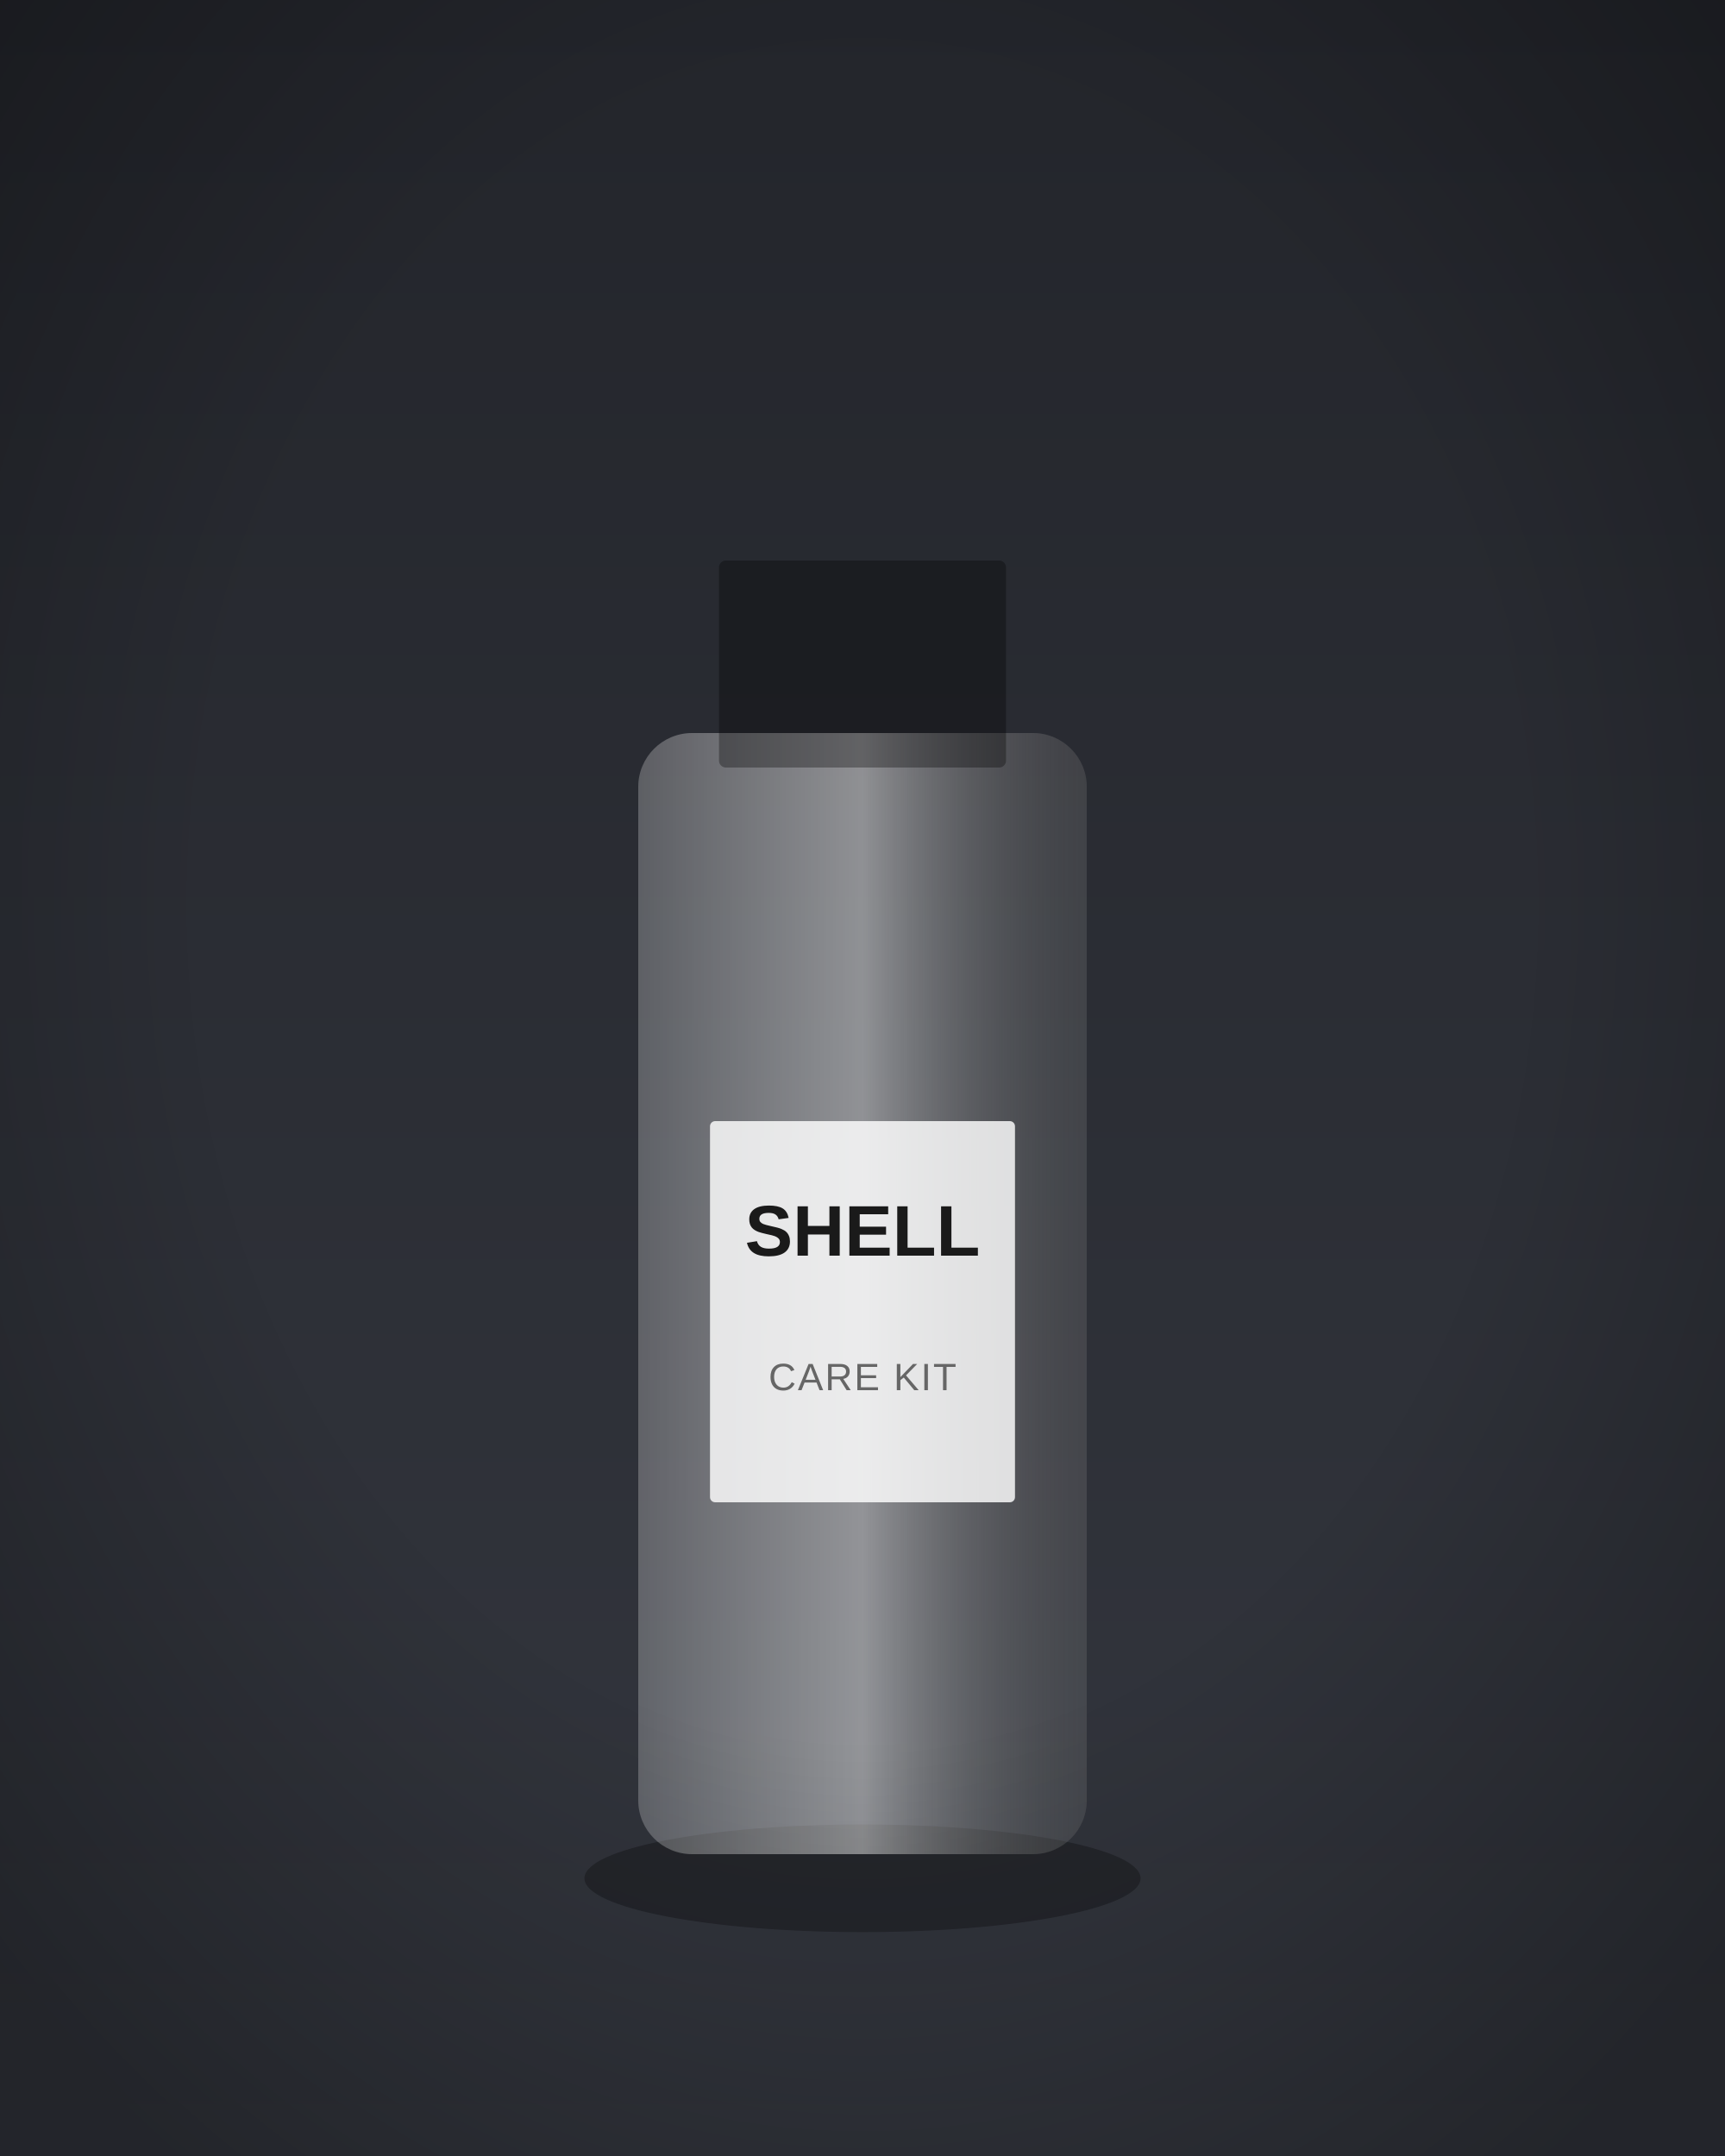
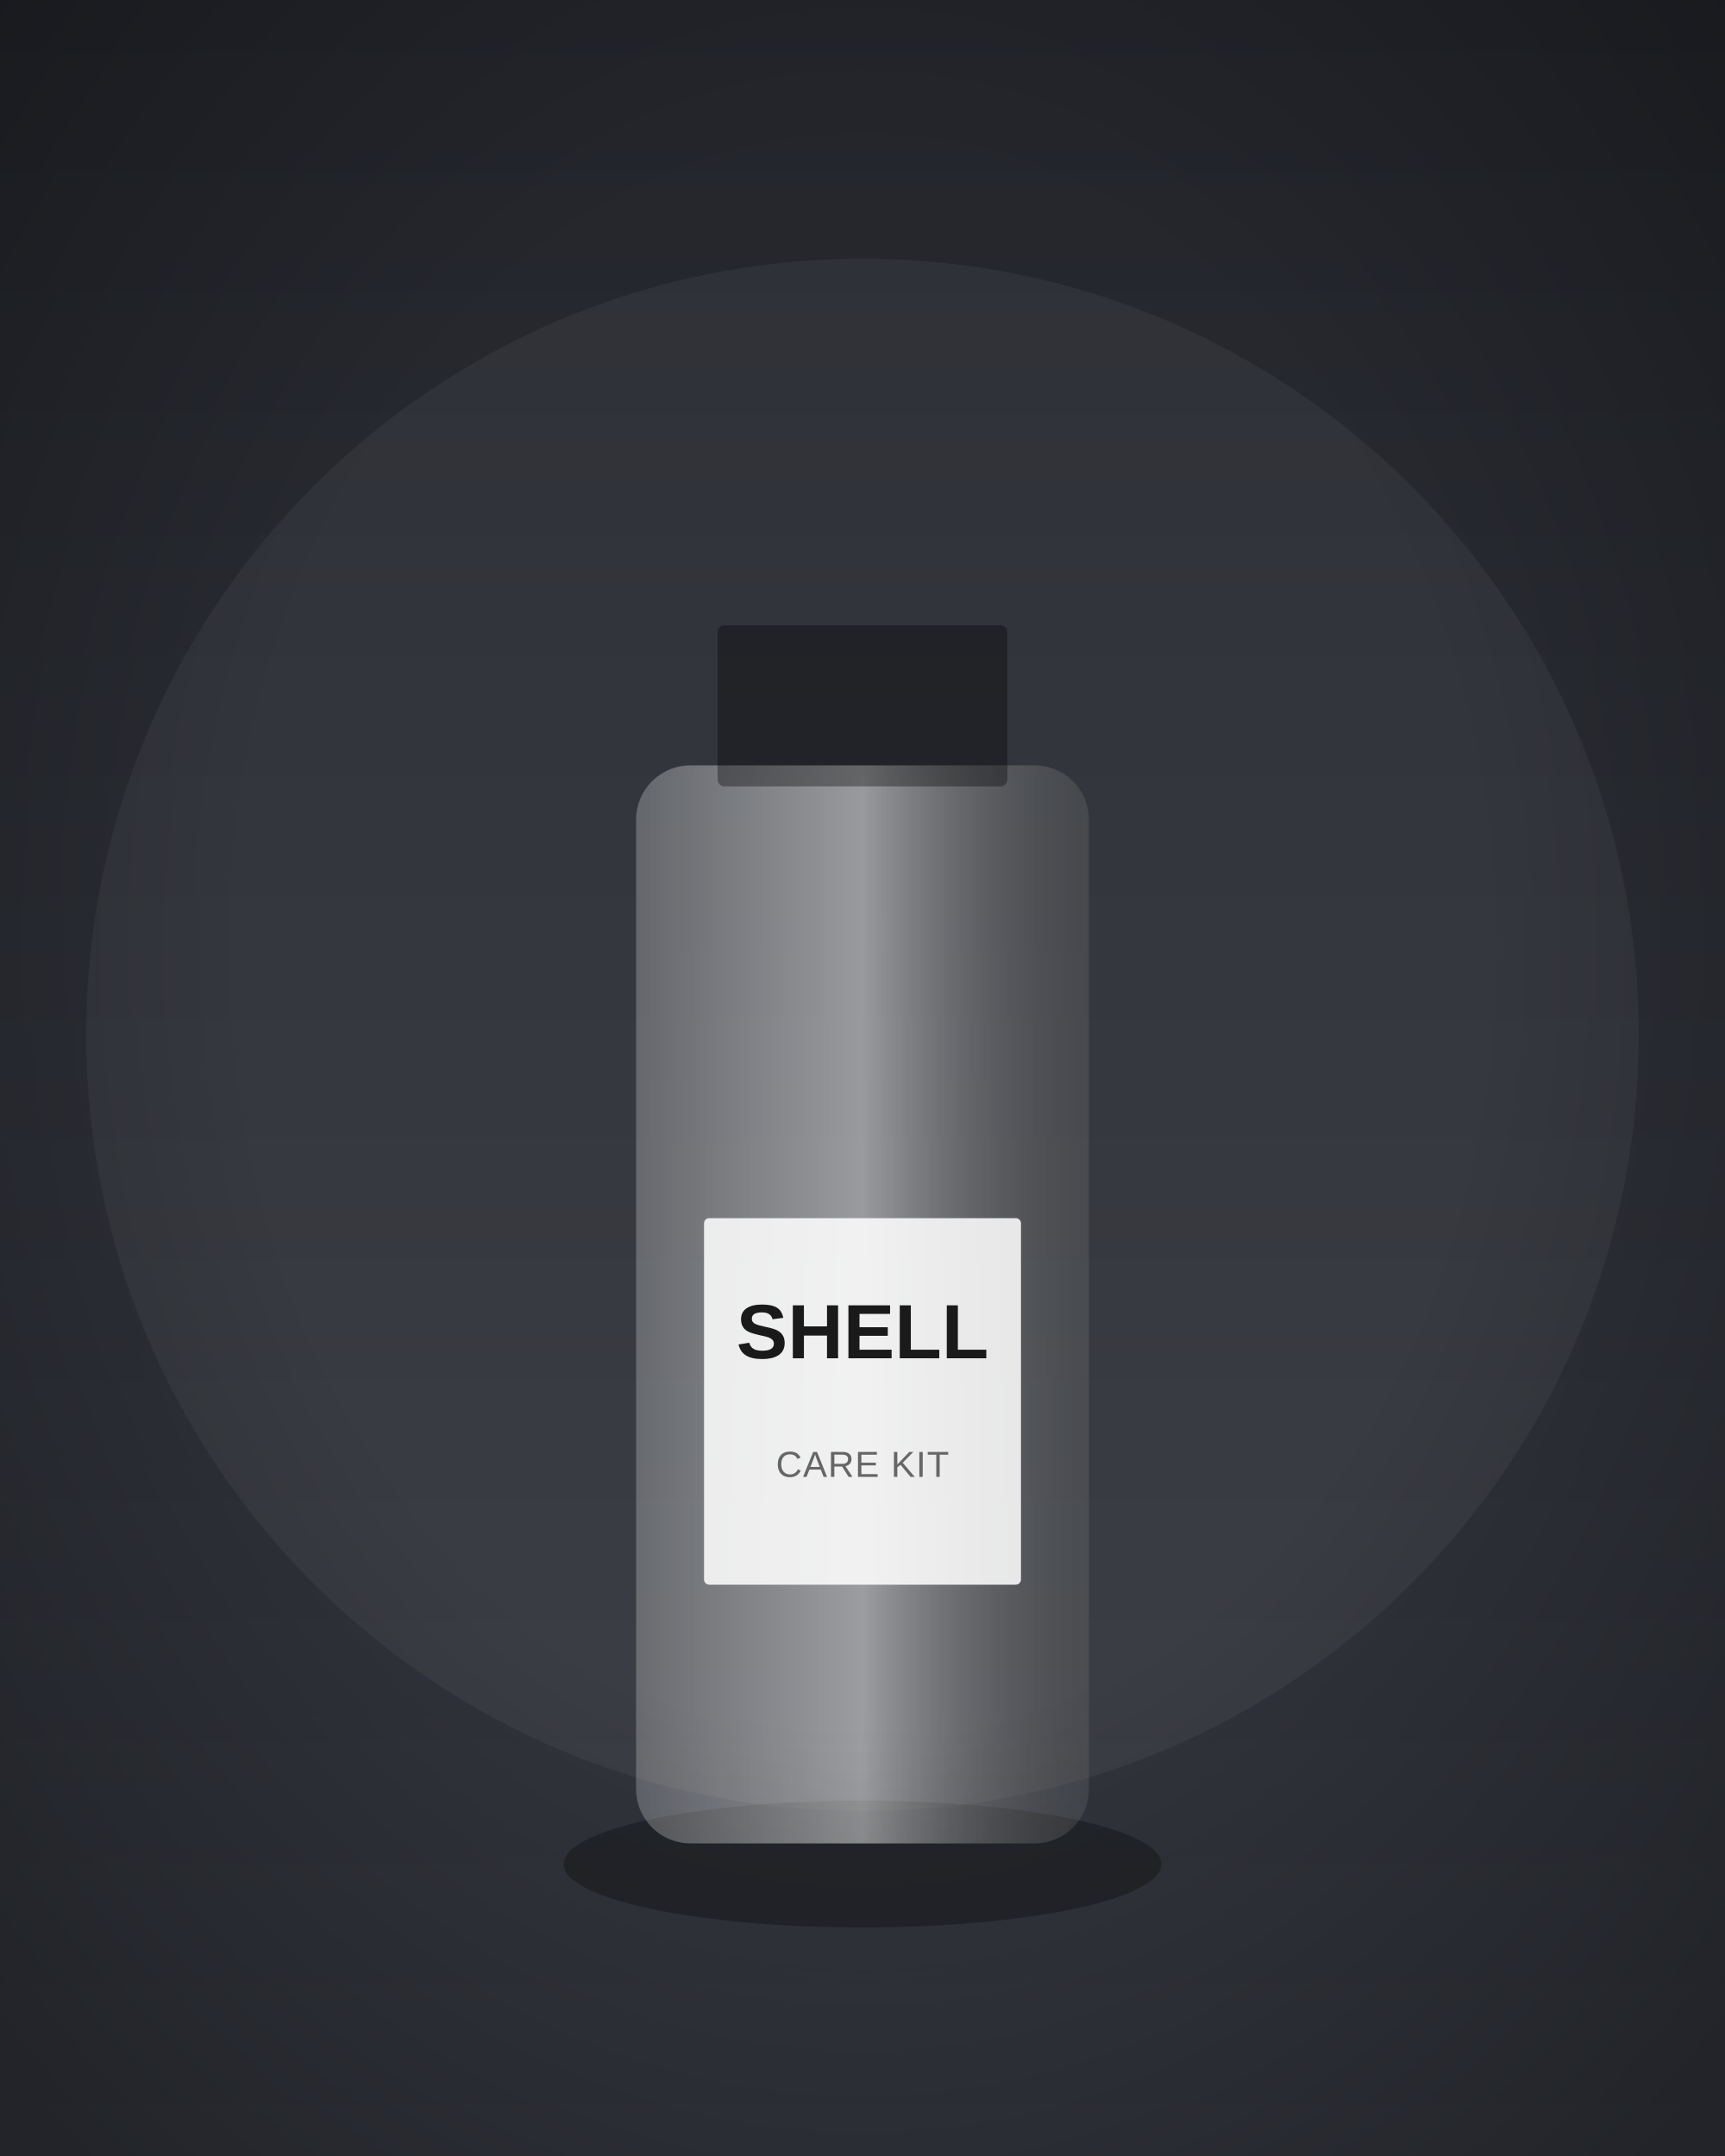
<svg xmlns="http://www.w3.org/2000/svg" viewBox="0 0 1000 1250" width="1000" height="1250">
  <defs>
    <linearGradient id="bg" x1="0" y1="0" x2="0" y2="1">
      <stop offset="0" stop-color="#23252b" />
      <stop offset="1" stop-color="#34373f" />
    </linearGradient>
+     <radialGradient id="vig" cx="0.5" cy="0.44" r="0.72">
+       <stop offset="0.5" stop-color="rgba(0,0,0,0)" />
+       <stop offset="1" stop-color="rgba(0,0,0,0.34)" />
+     </radialGradient>
    <linearGradient id="glass" x1="0" y1="0" x2="1" y2="0">
      <stop offset="0" stop-color="rgba(255,255,255,0.10)" />
-       <stop offset="0.5" stop-color="rgba(255,255,255,0.38)" />
-       <stop offset="1" stop-color="rgba(0,0,0,0.14)" />
+       <stop offset="0.5" stop-color="rgba(255,255,255,0.40)" />
+       <stop offset="1" stop-color="rgba(0,0,0,0.16)" />
    </linearGradient>
-     <radialGradient id="vig" cx="0.5" cy="0.42" r="0.7">
-       <stop offset="0.55" stop-color="rgba(0,0,0,0)" />
-       <stop offset="1" stop-color="rgba(0,0,0,0.32)" />
-     </radialGradient>
  </defs>
  <rect width="1000" height="1250" fill="url(#bg)" />
-   <ellipse cx="500" cy="1089" rx="161.2" ry="31.2" fill="rgba(0,0,0,0.28)" />
-   <rect x="370" y="425" width="260" height="650" rx="31.2" fill="rgba(255,255,255,0.16)" />
-   <rect x="370" y="425" width="260" height="650" rx="31.2" fill="url(#glass)" />
-   <rect x="416.8" y="325" width="166.4" height="120" rx="4" fill="rgba(0,0,0,0.32)" />
-   <rect x="411.6" y="650" width="176.8" height="221" rx="3" fill="rgba(255,255,255,0.82)" />
-   <text x="500" y="728" font-family="Archivo, Arial, sans-serif" font-size="41.6" font-weight="700" fill="#1a1a1a" text-anchor="middle">SHELL</text>
-   <text x="500" y="806" font-family="Archivo, Arial, sans-serif" font-size="22.1" fill="#666" text-anchor="middle" letter-spacing="1">CARE KIT</text>
+   <circle cx="500" cy="600" r="450" fill="rgba(255,255,255,0.05)" />
+   <ellipse cx="500" cy="1080.75" rx="173.25" ry="36.75" fill="rgba(0,0,0,0.3)" />
+   <rect x="368.75" y="443.75" width="262.5" height="625" rx="31.5" fill="rgba(255,255,255,0.16)" />
+   <rect x="368.75" y="443.75" width="262.5" height="625" rx="31.5" fill="url(#glass)" />
+   <rect x="416" y="362.5" width="168" height="93.437" rx="4" fill="rgba(0,0,0,0.34)" />
+   <rect x="408.125" y="706.25" width="183.75" height="212.5" rx="3" fill="rgba(255,255,255,0.86)" />
+   <text x="500" y="787.5" font-family="Archivo, Arial, sans-serif" font-size="44.625" font-weight="700" fill="#1a1a1a" text-anchor="middle">SHELL</text>
+   <text x="500" y="856.25" font-family="Archivo, Arial, sans-serif" font-size="21" fill="#666" text-anchor="middle" letter-spacing="0.5">CARE KIT</text>
  <rect width="1000" height="1250" fill="url(#vig)" />
</svg>
